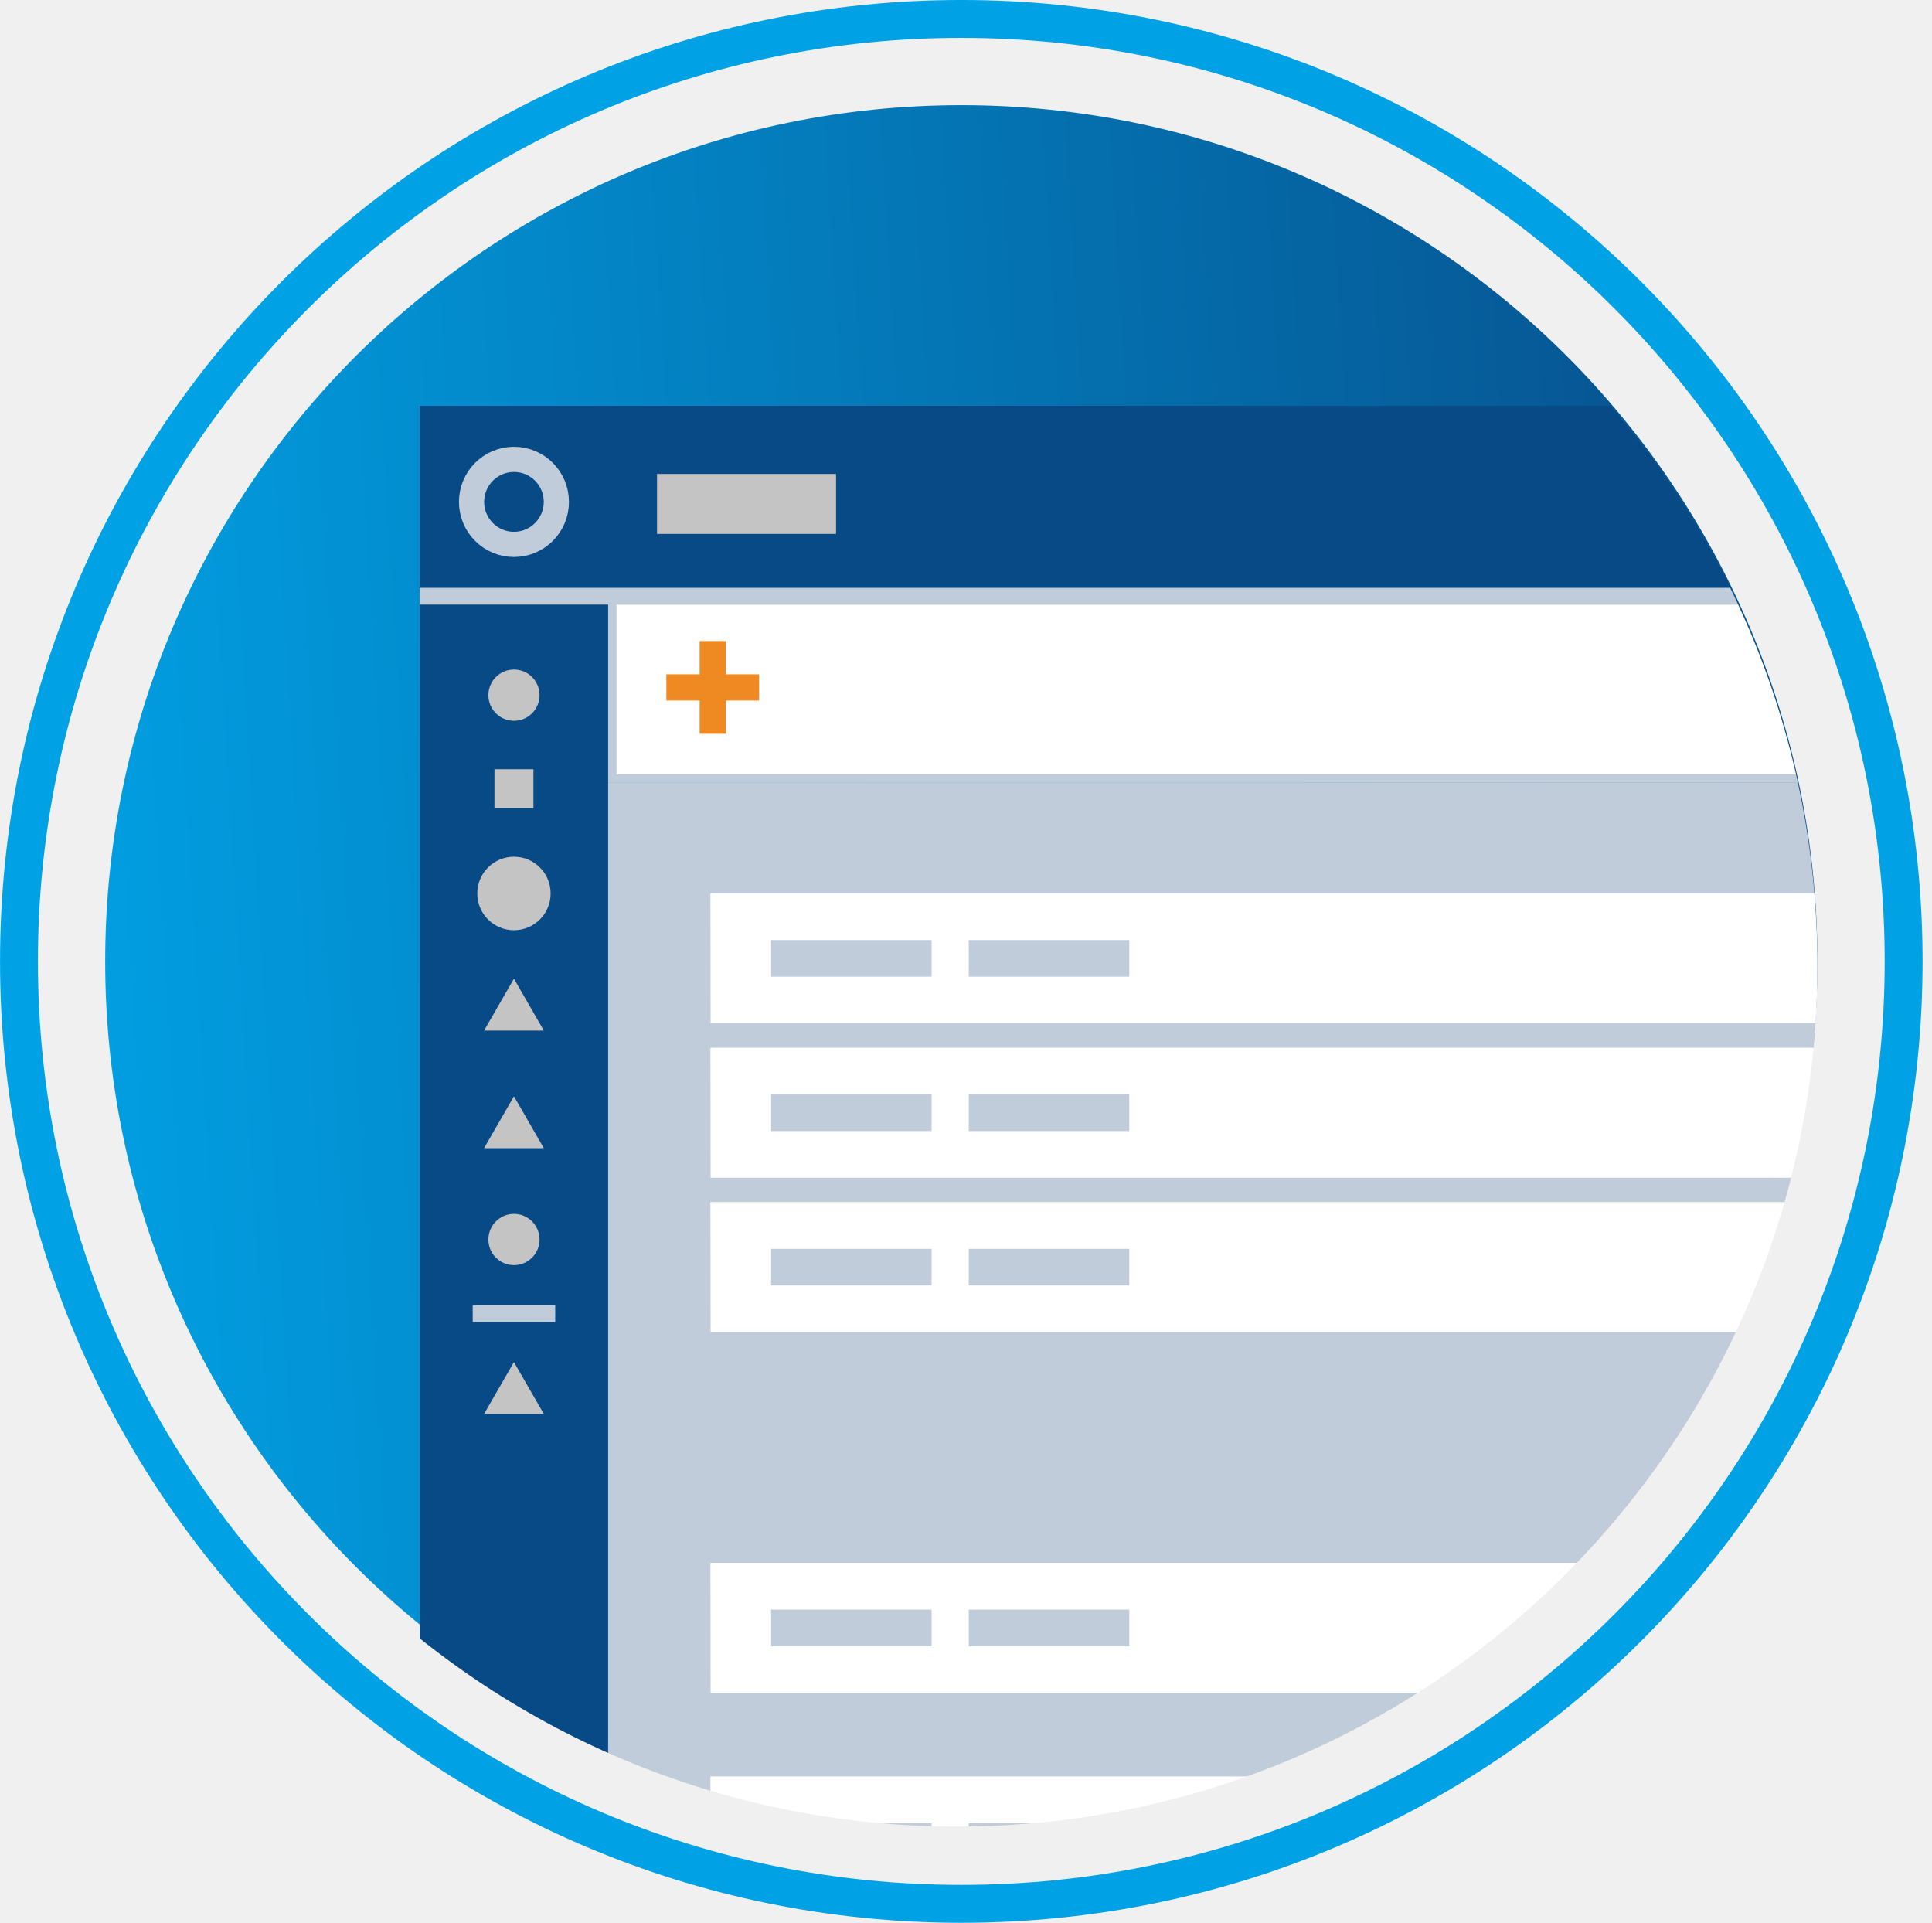
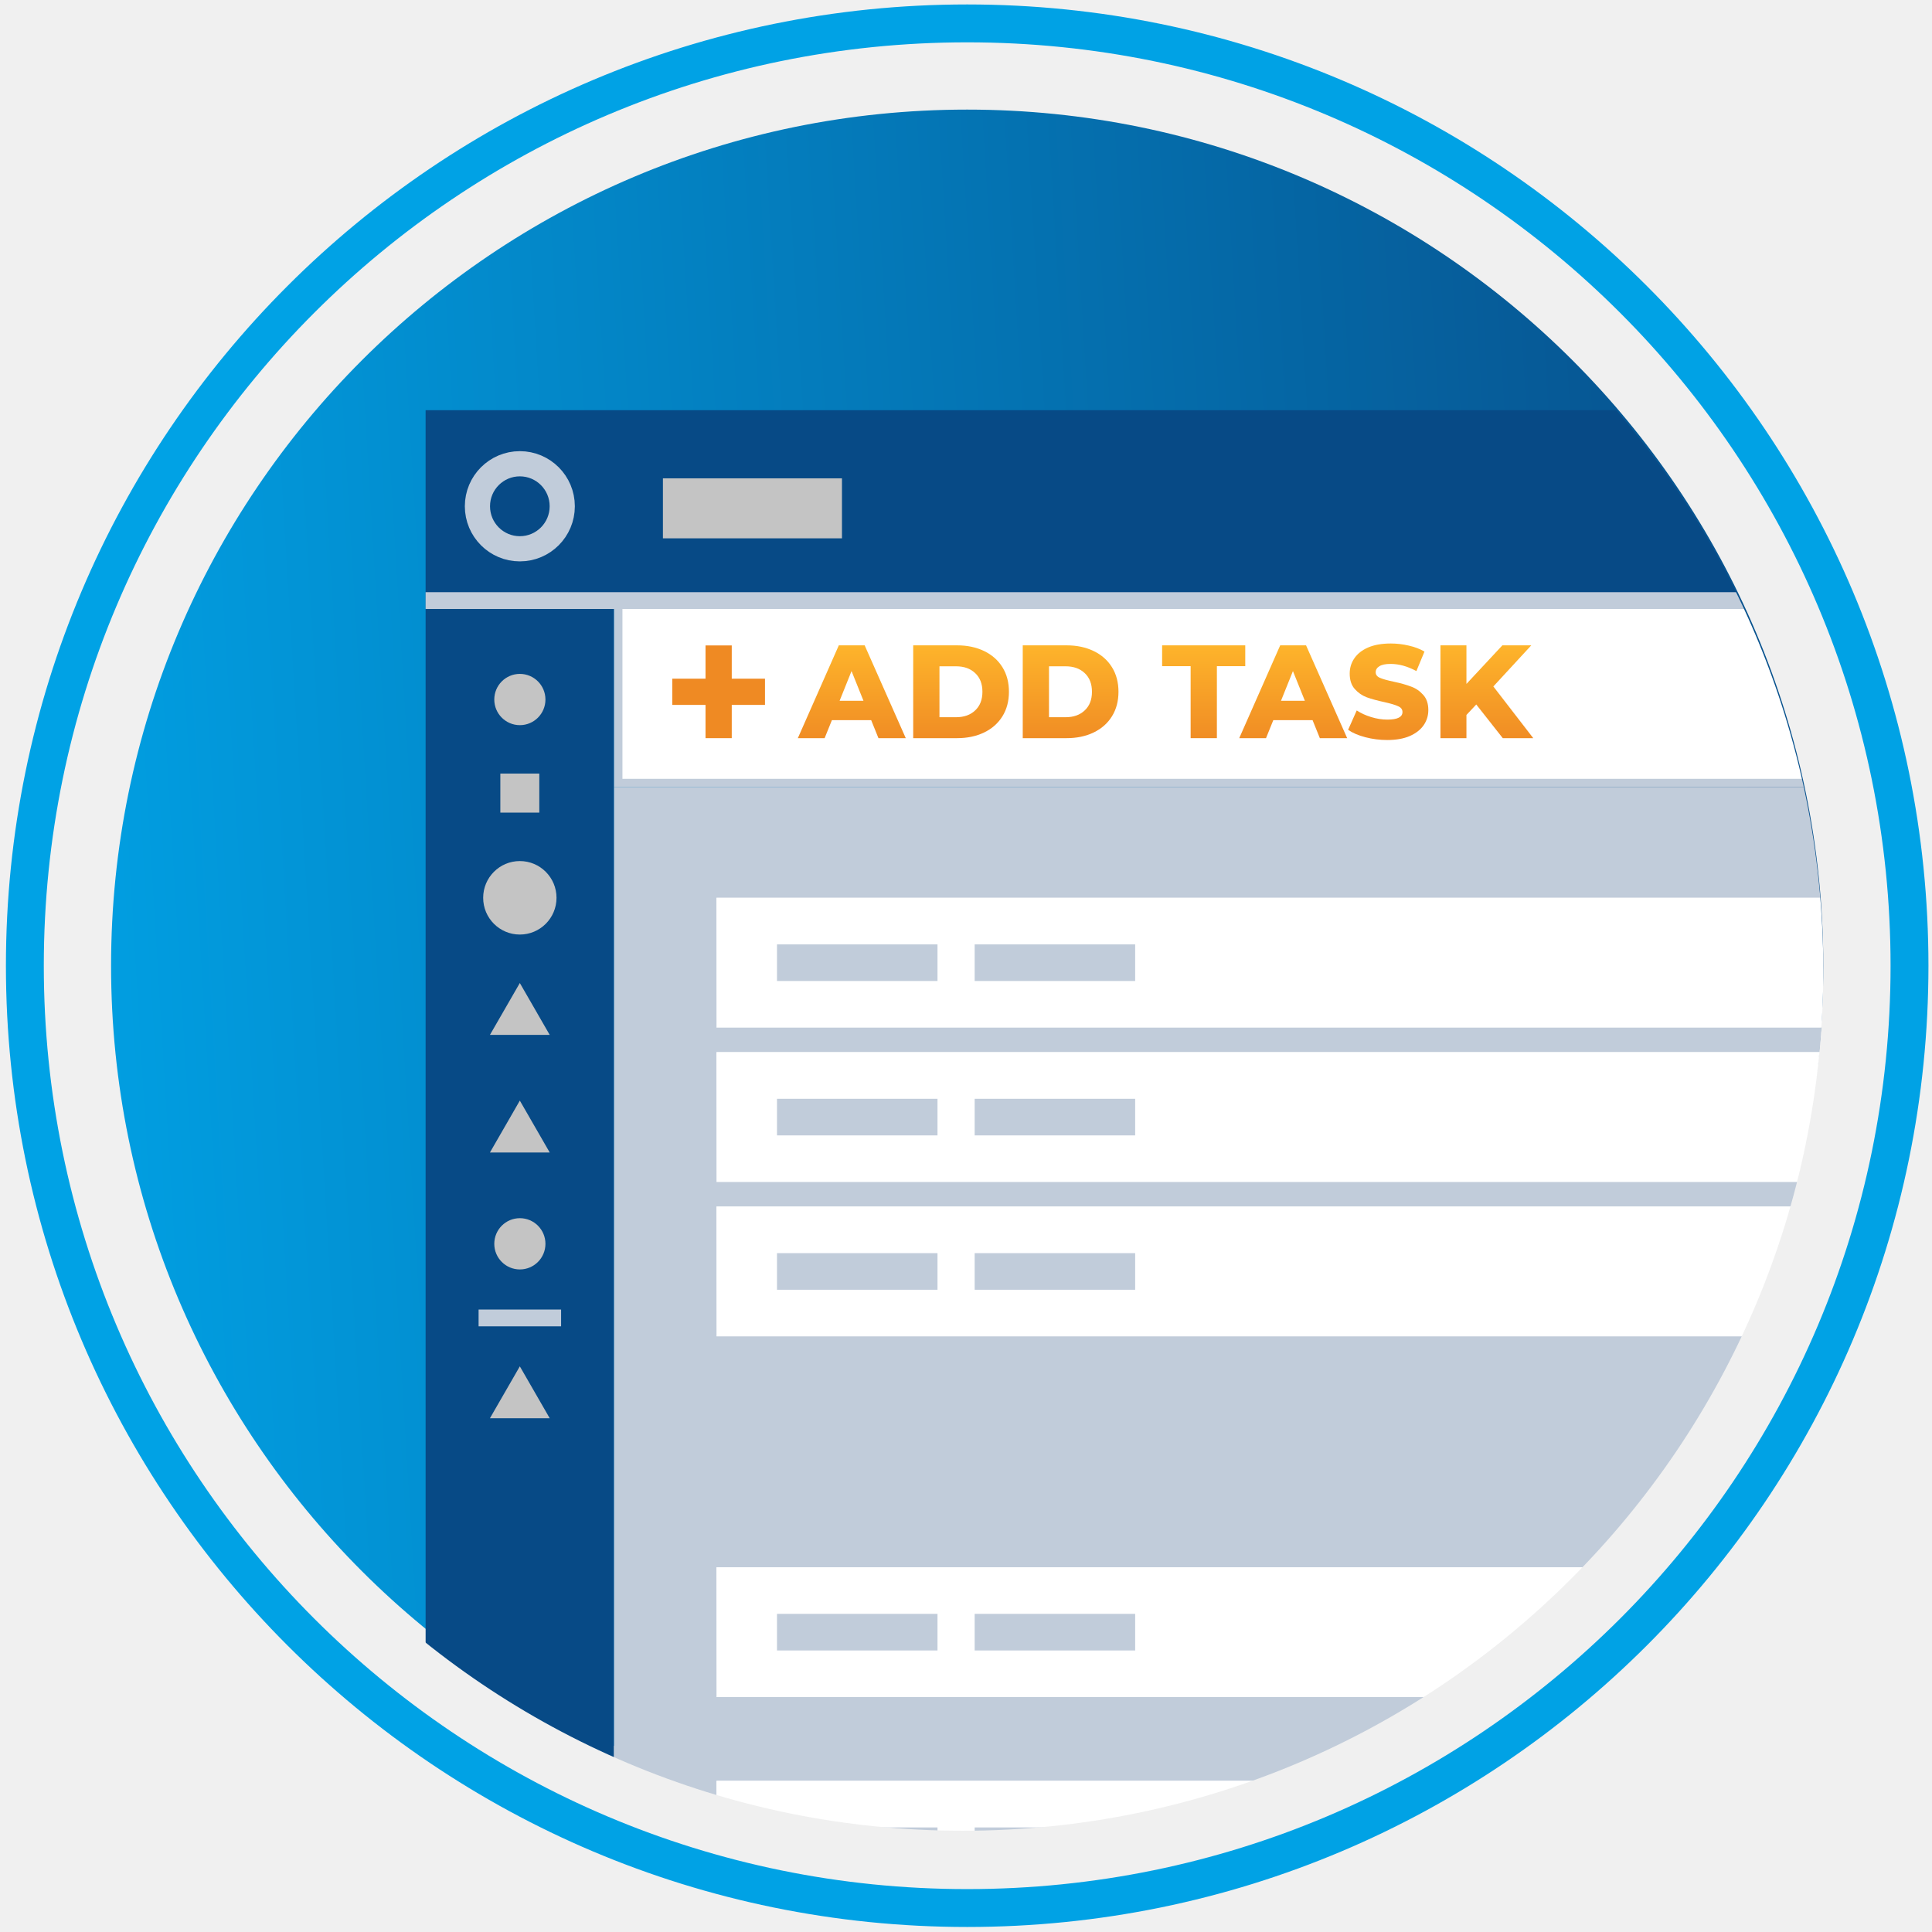
- <svg xmlns="http://www.w3.org/2000/svg" width="204" height="203" viewBox="0 0 204 203" fill="none">
-   <circle cx="101.504" cy="101.499" r="90.397" fill="url(#paint0_linear)" />
-   <circle cx="101.504" cy="101.499" r="99.5" stroke="#00A2E5" stroke-width="4" />
-   <mask id="mask0" mask-type="alpha" maskUnits="userSpaceOnUse" x="10" y="11" width="182" height="182">
-     <circle cx="101.033" cy="101.97" r="90.868" fill="#FEB52B" />
+ <svg xmlns="http://www.w3.org/2000/svg" width="204" height="204" viewBox="0 0 204 204" fill="none">
+   <circle cx="102.125" cy="101.97" r="90.397" fill="url(#paint0_linear)" />
+   <circle cx="102.125" cy="101.97" r="99.5" stroke="#00A2E5" stroke-width="4" />
+   <mask id="mask0" mask-type="alpha" maskUnits="userSpaceOnUse" x="10" y="11" width="183" height="183">
+     <circle cx="101.654" cy="102.441" r="90.868" fill="#FEB52B" />
  </mask>
  <g mask="url(#mask0)">
</g>
-   <mask id="mask1" mask-type="alpha" maskUnits="userSpaceOnUse" x="10" y="11" width="182" height="182">
-     <circle cx="101.033" cy="101.97" r="90.868" fill="#FEB52B" />
+   <mask id="mask1" mask-type="alpha" maskUnits="userSpaceOnUse" x="10" y="11" width="183" height="183">
+     <circle cx="101.654" cy="102.441" r="90.868" fill="#FEB52B" />
  </mask>
  <g mask="url(#mask1)">
-     <rect x="44.319" y="42.841" width="339.153" height="19.92" fill="#074A86" />
-     <rect x="44.319" y="62.762" width="19.895" height="161.734" fill="#074A86" />
-     <path d="M58.747 52.987C58.747 55.469 56.74 57.476 54.269 57.476C51.798 57.476 49.791 55.469 49.791 52.987C49.791 50.505 51.798 48.497 54.269 48.497C56.74 48.497 58.747 50.505 58.747 52.987Z" stroke="#C1CCDA" stroke-width="2.659" />
-     <ellipse rx="2.701" ry="2.706" transform="matrix(-1 0 0 1 54.2706 73.3921)" fill="#C4C4C4" />
-     <ellipse rx="2.701" ry="2.706" transform="matrix(-1 0 0 1 54.2706 130.863)" fill="#C4C4C4" />
-     <ellipse rx="3.872" ry="3.88" transform="matrix(-1 0 0 1 54.2687 94.3286)" fill="#C4C4C4" />
-     <rect x="52.21" y="81.212" width="4.114" height="4.122" fill="#C4C4C4" />
-     <rect x="64.216" y="82.649" width="319.258" height="142.029" fill="#C1CCDA" />
-     <rect x="64.659" y="63.389" width="318.372" height="18.819" fill="white" />
-     <rect x="64.659" y="63.389" width="318.372" height="18.819" fill="url(#paint1_linear)" />
-     <rect x="64.659" y="63.389" width="318.372" height="18.819" stroke="#C1CCDA" stroke-width="0.886" />
-     <rect x="69.376" y="50.037" width="18.905" height="6.334" fill="#C4C4C4" />
-     <path d="M54.267 103.326L57.423 108.803H51.111L54.267 103.326Z" fill="#C4C4C4" />
-     <path d="M54.267 115.742L57.423 121.219H51.111L54.267 115.742Z" fill="#C4C4C4" />
-     <path d="M54.267 143.802L57.423 149.279H51.111L54.267 143.802Z" fill="#C4C4C4" />
-     <path d="M49.913 138.69H58.625" stroke="#C1CCDA" stroke-width="1.773" />
-     <path d="M110.391 167.897L137.594 167.897" stroke="#C1CCDA" stroke-width="3.866" />
-     <path d="M139.973 167.897L145.913 167.897" stroke="#C1CCDA" stroke-width="3.866" />
-     <path d="M44.318 62.945H383.474" stroke="#C1CCDA" stroke-width="1.773" />
-     <rect x="75.034" y="94.329" width="272.511" height="13.707" fill="white" />
-     <rect x="75.034" y="94.329" width="272.511" height="13.707" fill="url(#paint2_linear)" />
-     <path d="M81.421 101.18L98.368 101.18" stroke="#C1CCDA" stroke-width="3.866" />
-     <path d="M102.293 101.18L119.24 101.18" stroke="#C1CCDA" stroke-width="3.866" />
-     <rect x="75.034" y="110.629" width="272.511" height="13.707" fill="white" />
-     <rect x="75.034" y="110.629" width="272.511" height="13.707" fill="url(#paint3_linear)" />
-     <path d="M81.421 117.483L98.368 117.483" stroke="#C1CCDA" stroke-width="3.866" />
-     <path d="M102.293 117.483L119.24 117.483" stroke="#C1CCDA" stroke-width="3.866" />
-     <rect x="75.034" y="126.929" width="272.511" height="13.707" fill="white" />
-     <rect x="75.034" y="126.929" width="272.511" height="13.707" fill="url(#paint4_linear)" />
-     <path d="M81.421 133.781L98.368 133.781" stroke="#C1CCDA" stroke-width="3.866" />
-     <path d="M102.293 133.781L119.24 133.781" stroke="#C1CCDA" stroke-width="3.866" />
-     <rect x="75.034" y="165.017" width="272.511" height="13.707" fill="white" />
-     <rect x="75.034" y="165.017" width="272.511" height="13.707" fill="url(#paint5_linear)" />
-     <path d="M81.421 171.87L98.368 171.87" stroke="#C1CCDA" stroke-width="3.866" />
-     <path d="M102.293 171.87L119.24 171.87" stroke="#C1CCDA" stroke-width="3.866" />
-     <rect x="75.034" y="187.569" width="272.511" height="13.707" fill="white" />
-     <rect x="75.034" y="187.569" width="272.511" height="13.707" fill="url(#paint6_linear)" />
-     <path d="M81.421 194.421L98.368 194.421" stroke="#C1CCDA" stroke-width="3.866" />
-     <path d="M102.293 194.421L119.24 194.421" stroke="#C1CCDA" stroke-width="3.866" />
+     <rect x="44.94" y="43.312" width="339.153" height="19.92" fill="#074A86" />
+     <rect x="44.941" y="63.233" width="19.895" height="161.734" fill="#074A86" />
+     <path d="M59.368 53.457C59.368 55.94 57.361 57.947 54.89 57.947C52.42 57.947 50.412 55.94 50.412 53.457C50.412 50.975 52.42 48.968 54.89 48.968C57.361 48.968 59.368 50.975 59.368 53.457Z" stroke="#C1CCDA" stroke-width="2.659" />
+     <ellipse rx="2.701" ry="2.706" transform="matrix(-1 0 0 1 54.8922 73.8629)" fill="#C4C4C4" />
+     <ellipse rx="2.701" ry="2.706" transform="matrix(-1 0 0 1 54.8922 131.334)" fill="#C4C4C4" />
+     <ellipse rx="3.872" ry="3.88" transform="matrix(-1 0 0 1 54.8901 94.7993)" fill="#C4C4C4" />
+     <rect x="52.831" y="81.682" width="4.114" height="4.122" fill="#C4C4C4" />
+     <rect x="64.837" y="83.12" width="319.258" height="142.029" fill="#C1CCDA" />
+     <rect x="65.28" y="63.859" width="318.372" height="18.819" fill="white" />
+     <rect x="65.28" y="63.859" width="318.372" height="18.819" fill="url(#paint1_linear)" />
+     <rect x="65.28" y="63.859" width="318.372" height="18.819" stroke="#C1CCDA" stroke-width="0.886" />
+     <rect x="69.998" y="50.508" width="18.905" height="6.334" fill="#C4C4C4" />
+     <path d="M54.889 103.797L58.044 109.274H51.733L54.889 103.797Z" fill="#C4C4C4" />
+     <path d="M54.889 116.213L58.044 121.69H51.733L54.889 116.213Z" fill="#C4C4C4" />
+     <path d="M54.889 144.273L58.044 149.75H51.733L54.889 144.273Z" fill="#C4C4C4" />
+     <path d="M50.535 139.161H59.246" stroke="#C1CCDA" stroke-width="1.773" />
+     <path d="M111.013 168.368L138.216 168.368" stroke="#C1CCDA" stroke-width="3.866" />
+     <path d="M140.595 168.368L146.535 168.368" stroke="#C1CCDA" stroke-width="3.866" />
+     <path d="M44.939 63.416H384.095" stroke="#C1CCDA" stroke-width="1.773" />
+     <rect x="75.655" y="94.799" width="272.511" height="13.707" fill="white" />
+     <rect x="75.655" y="94.799" width="272.511" height="13.707" fill="url(#paint2_linear)" />
+     <path d="M82.043 101.651L98.99 101.651" stroke="#C1CCDA" stroke-width="3.866" />
+     <path d="M102.915 101.651L119.862 101.651" stroke="#C1CCDA" stroke-width="3.866" />
+     <rect x="75.655" y="111.1" width="272.511" height="13.707" fill="white" />
+     <rect x="75.655" y="111.1" width="272.511" height="13.707" fill="url(#paint3_linear)" />
+     <path d="M82.043 117.953L98.99 117.953" stroke="#C1CCDA" stroke-width="3.866" />
+     <path d="M102.915 117.953L119.862 117.953" stroke="#C1CCDA" stroke-width="3.866" />
+     <rect x="75.655" y="127.4" width="272.511" height="13.707" fill="white" />
+     <rect x="75.655" y="127.4" width="272.511" height="13.707" fill="url(#paint4_linear)" />
+     <path d="M82.043 134.252L98.99 134.252" stroke="#C1CCDA" stroke-width="3.866" />
+     <path d="M102.915 134.252L119.862 134.252" stroke="#C1CCDA" stroke-width="3.866" />
+     <rect x="75.655" y="165.488" width="272.511" height="13.707" fill="white" />
+     <rect x="75.655" y="165.488" width="272.511" height="13.707" fill="url(#paint5_linear)" />
+     <path d="M82.043 172.341L98.99 172.341" stroke="#C1CCDA" stroke-width="3.866" />
+     <path d="M102.915 172.341L119.862 172.341" stroke="#C1CCDA" stroke-width="3.866" />
+     <rect x="75.655" y="188.039" width="272.511" height="13.707" fill="white" />
+     <rect x="75.655" y="188.039" width="272.511" height="13.707" fill="url(#paint6_linear)" />
+     <path d="M82.043 194.892L98.99 194.892" stroke="#C1CCDA" stroke-width="3.866" />
+     <path d="M102.915 194.892L119.862 194.892" stroke="#C1CCDA" stroke-width="3.866" />
  </g>
-   <path d="M70.363 71.191H80.154V73.96H70.363V71.191Z" fill="#EF8A23" />
-   <path d="M76.645 67.68L76.645 77.471L73.875 77.471L73.875 67.68L76.645 67.68Z" fill="#EF8A23" />
+   <path d="M70.985 71.662H80.776V74.431H70.985V71.662Z" fill="#EF8A23" />
+   <path d="M77.266 68.151L77.266 77.942L74.496 77.942L74.496 68.151L77.266 68.151Z" fill="#EF8A23" />
+   <path d="M91.986 76.038H87.842L87.072 77.942H84.244L88.57 68.142H91.3L95.64 77.942H92.756L91.986 76.038ZM91.174 73.995L89.914 70.859L88.654 73.995H91.174Z" fill="url(#paint7_linear)" />
+   <path d="M96.425 68.142H101.06C102.133 68.142 103.085 68.343 103.916 68.745C104.746 69.146 105.39 69.715 105.848 70.453C106.305 71.19 106.534 72.053 106.534 73.043C106.534 74.032 106.305 74.895 105.848 75.632C105.39 76.37 104.746 76.939 103.916 77.341C103.085 77.742 102.133 77.942 101.06 77.942H96.425V68.142ZM100.948 75.731C101.788 75.731 102.46 75.493 102.964 75.016C103.477 74.54 103.734 73.882 103.734 73.043C103.734 72.203 103.477 71.544 102.964 71.069C102.46 70.593 101.788 70.355 100.948 70.355H99.198V75.731H100.948Z" fill="url(#paint8_linear)" />
+   <path d="M107.992 68.142H112.626C113.699 68.142 114.651 68.343 115.482 68.745C116.313 69.146 116.957 69.715 117.414 70.453C117.871 71.19 118.1 72.053 118.1 73.043C118.1 74.032 117.871 74.895 117.414 75.632C116.957 76.37 116.313 76.939 115.482 77.341C114.651 77.742 113.699 77.942 112.626 77.942H107.992V68.142ZM112.514 75.731C113.354 75.731 114.026 75.493 114.53 75.016C115.043 74.54 115.3 73.882 115.3 73.043C115.3 72.203 115.043 71.544 114.53 71.069C114.026 70.593 113.354 70.355 112.514 70.355H110.764V75.731H112.514Z" fill="url(#paint9_linear)" />
+   <path d="M125.719 70.341H122.709V68.142H131.487V70.341H128.491V77.942H125.719V70.341Z" fill="url(#paint10_linear)" />
+   <path d="M138.593 76.038H134.449L133.679 77.942H130.851L135.177 68.142H137.907L142.247 77.942H139.363L138.593 76.038ZM137.781 73.995L136.521 70.859L135.261 73.995H137.781Z" fill="url(#paint11_linear)" />
+   <path d="M146.477 78.138C145.684 78.138 144.914 78.04 144.167 77.844C143.42 77.648 142.814 77.387 142.347 77.061L143.257 75.016C143.696 75.306 144.204 75.539 144.783 75.716C145.362 75.894 145.931 75.983 146.491 75.983C147.555 75.983 148.087 75.716 148.087 75.184C148.087 74.904 147.933 74.699 147.625 74.569C147.326 74.428 146.841 74.284 146.169 74.135C145.432 73.976 144.816 73.808 144.321 73.63C143.826 73.444 143.402 73.15 143.047 72.749C142.692 72.347 142.515 71.806 142.515 71.124C142.515 70.527 142.678 69.99 143.005 69.514C143.332 69.029 143.817 68.647 144.461 68.367C145.114 68.087 145.912 67.947 146.855 67.947C147.499 67.947 148.134 68.021 148.759 68.171C149.384 68.311 149.935 68.52 150.411 68.8L149.557 70.859C148.624 70.355 147.718 70.103 146.841 70.103C146.29 70.103 145.889 70.186 145.637 70.355C145.385 70.513 145.259 70.723 145.259 70.984C145.259 71.246 145.408 71.442 145.707 71.573C146.006 71.703 146.486 71.838 147.149 71.978C147.896 72.137 148.512 72.31 148.997 72.496C149.492 72.674 149.916 72.963 150.271 73.365C150.635 73.757 150.817 74.293 150.817 74.975C150.817 75.562 150.654 76.094 150.327 76.57C150 77.046 149.51 77.429 148.857 77.719C148.204 77.999 147.41 78.138 146.477 78.138Z" fill="url(#paint12_linear)" />
+   <path d="M155.877 74.386L154.841 75.493V77.942H152.097V68.142H154.841V72.216L158.635 68.142H161.687L157.683 72.483L161.897 77.942H158.677L155.877 74.386Z" fill="url(#paint13_linear)" />
  <defs>
-     <linearGradient id="paint0_linear" x1="11.107" y1="191.897" x2="200.156" y2="180.393" gradientUnits="userSpaceOnUse">
+     <linearGradient id="paint0_linear" x1="11.728" y1="192.368" x2="200.778" y2="180.863" gradientUnits="userSpaceOnUse">
      <stop stop-color="#01A0E3" />
      <stop offset="1" stop-color="#074E8A" />
    </linearGradient>
-     <linearGradient id="paint1_linear" x1="223.845" y1="62.945" x2="223.845" y2="82.651" gradientUnits="userSpaceOnUse">
+     <linearGradient id="paint1_linear" x1="224.466" y1="63.416" x2="224.466" y2="83.122" gradientUnits="userSpaceOnUse">
      <stop stop-color="white" />
      <stop offset="1" stop-color="white" stop-opacity="0" />
    </linearGradient>
-     <linearGradient id="paint2_linear" x1="211.29" y1="94.329" x2="211.29" y2="108.036" gradientUnits="userSpaceOnUse">
+     <linearGradient id="paint2_linear" x1="211.911" y1="94.799" x2="211.911" y2="108.507" gradientUnits="userSpaceOnUse">
      <stop stop-color="white" />
      <stop offset="1" stop-color="white" stop-opacity="0" />
    </linearGradient>
-     <linearGradient id="paint3_linear" x1="211.29" y1="110.629" x2="211.29" y2="124.336" gradientUnits="userSpaceOnUse">
+     <linearGradient id="paint3_linear" x1="211.911" y1="111.1" x2="211.911" y2="124.807" gradientUnits="userSpaceOnUse">
      <stop stop-color="white" />
      <stop offset="1" stop-color="white" stop-opacity="0" />
    </linearGradient>
-     <linearGradient id="paint4_linear" x1="211.29" y1="126.929" x2="211.29" y2="140.636" gradientUnits="userSpaceOnUse">
+     <linearGradient id="paint4_linear" x1="211.911" y1="127.4" x2="211.911" y2="141.107" gradientUnits="userSpaceOnUse">
      <stop stop-color="white" />
      <stop offset="1" stop-color="white" stop-opacity="0" />
    </linearGradient>
-     <linearGradient id="paint5_linear" x1="211.29" y1="165.017" x2="211.29" y2="178.725" gradientUnits="userSpaceOnUse">
+     <linearGradient id="paint5_linear" x1="211.911" y1="165.488" x2="211.911" y2="179.195" gradientUnits="userSpaceOnUse">
      <stop stop-color="white" />
      <stop offset="1" stop-color="white" stop-opacity="0" />
    </linearGradient>
-     <linearGradient id="paint6_linear" x1="211.29" y1="187.569" x2="211.29" y2="201.276" gradientUnits="userSpaceOnUse">
+     <linearGradient id="paint6_linear" x1="211.911" y1="188.039" x2="211.911" y2="201.747" gradientUnits="userSpaceOnUse">
      <stop stop-color="white" />
      <stop offset="1" stop-color="white" stop-opacity="0" />
    </linearGradient>
+     <linearGradient id="paint7_linear" x1="123.071" y1="67.947" x2="123.071" y2="78.138" gradientUnits="userSpaceOnUse">
+       <stop stop-color="#FEB52B" />
+       <stop offset="1" stop-color="#F08C24" />
+     </linearGradient>
+     <linearGradient id="paint8_linear" x1="123.071" y1="67.947" x2="123.071" y2="78.138" gradientUnits="userSpaceOnUse">
+       <stop stop-color="#FEB52B" />
+       <stop offset="1" stop-color="#F08C24" />
+     </linearGradient>
+     <linearGradient id="paint9_linear" x1="123.071" y1="67.947" x2="123.071" y2="78.138" gradientUnits="userSpaceOnUse">
+       <stop stop-color="#FEB52B" />
+       <stop offset="1" stop-color="#F08C24" />
+     </linearGradient>
+     <linearGradient id="paint10_linear" x1="123.071" y1="67.947" x2="123.071" y2="78.138" gradientUnits="userSpaceOnUse">
+       <stop stop-color="#FEB52B" />
+       <stop offset="1" stop-color="#F08C24" />
+     </linearGradient>
+     <linearGradient id="paint11_linear" x1="123.071" y1="67.947" x2="123.071" y2="78.138" gradientUnits="userSpaceOnUse">
+       <stop stop-color="#FEB52B" />
+       <stop offset="1" stop-color="#F08C24" />
+     </linearGradient>
+     <linearGradient id="paint12_linear" x1="123.071" y1="67.947" x2="123.071" y2="78.138" gradientUnits="userSpaceOnUse">
+       <stop stop-color="#FEB52B" />
+       <stop offset="1" stop-color="#F08C24" />
+     </linearGradient>
+     <linearGradient id="paint13_linear" x1="123.071" y1="67.947" x2="123.071" y2="78.138" gradientUnits="userSpaceOnUse">
+       <stop stop-color="#FEB52B" />
+       <stop offset="1" stop-color="#F08C24" />
+     </linearGradient>
  </defs>
</svg>
